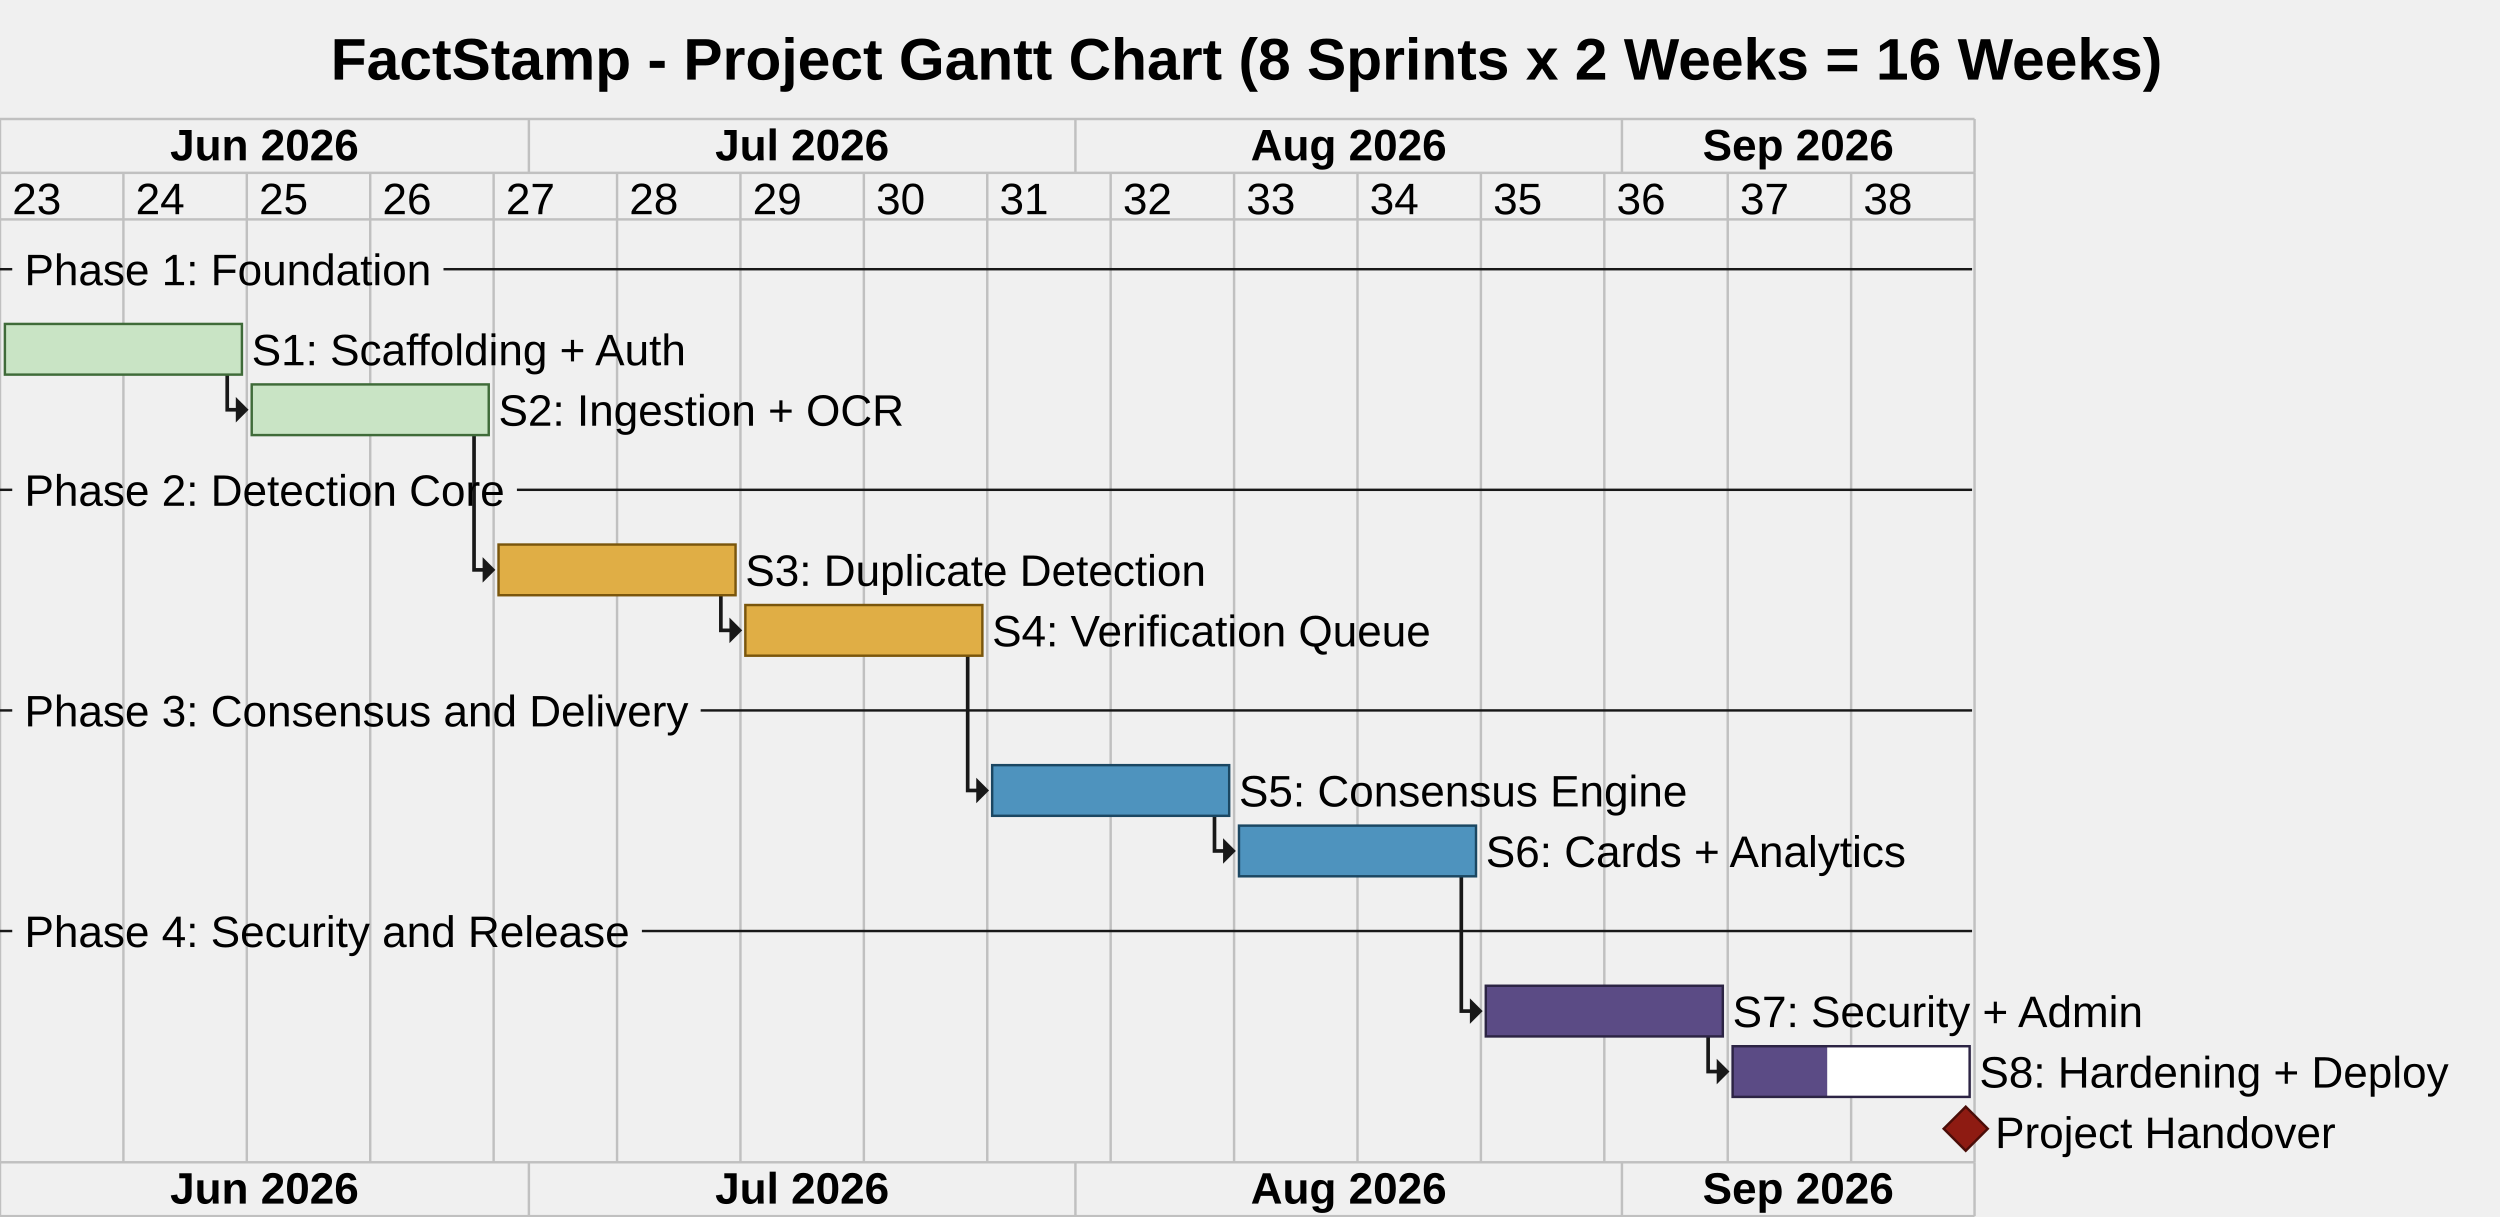
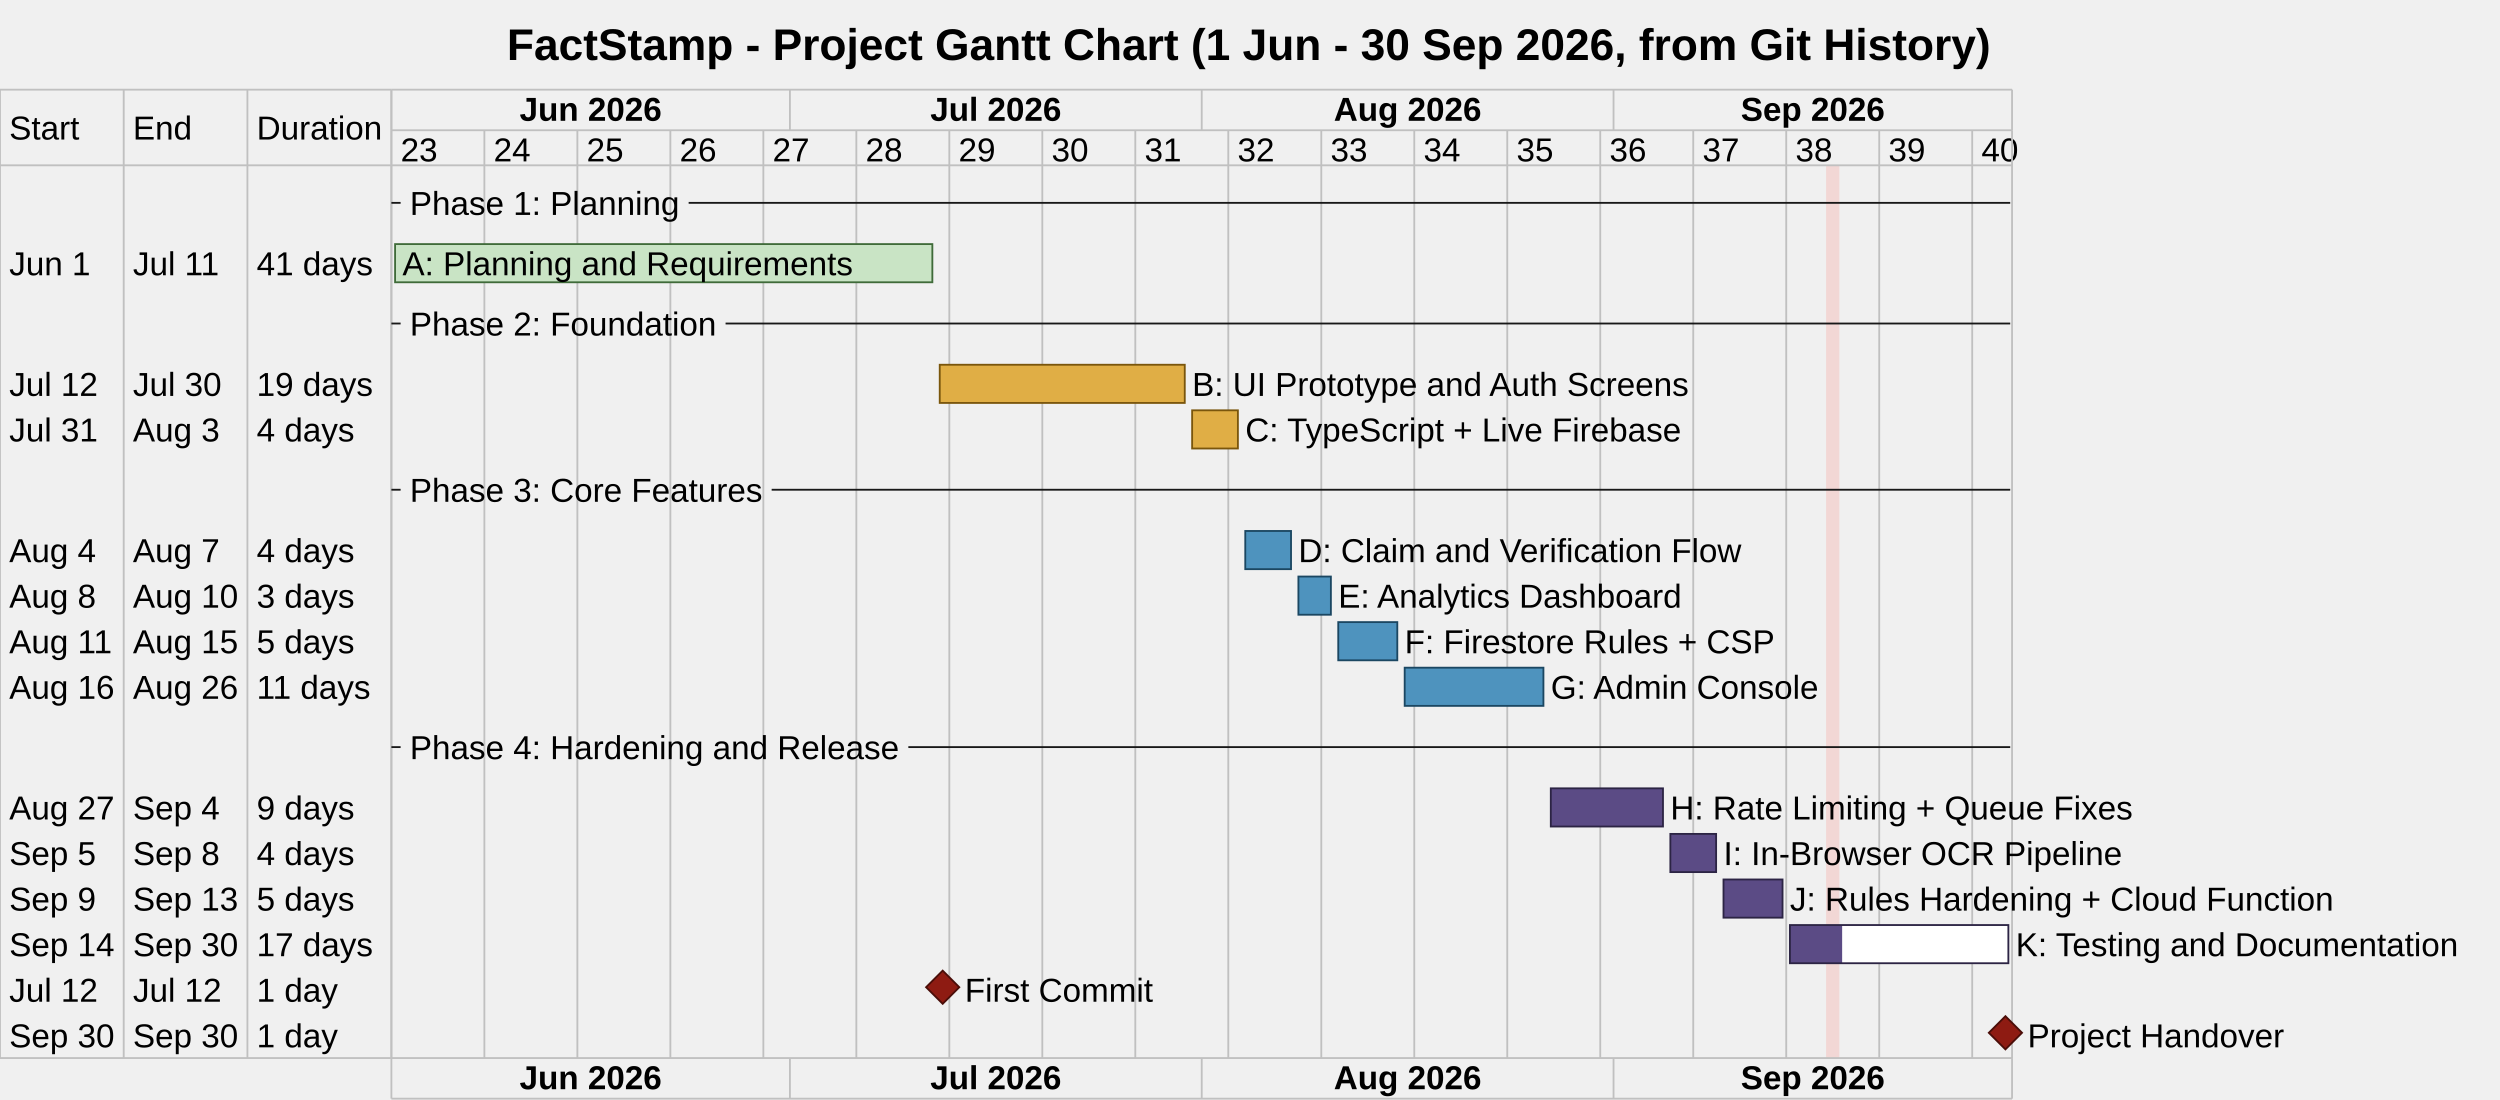
- <svg xmlns="http://www.w3.org/2000/svg" contentStyleType="text/css" data-diagram-type="GANTT" height="497px" preserveAspectRatio="none" style="width:1021px;height:497px;background:#FFFFFF;" version="1.1" viewBox="0 0 1021 497" width="1021px" zoomAndPan="magnify">
+ <svg xmlns="http://www.w3.org/2000/svg" version="1.1" data-diagram-type="GANTT" style="width:1355px;height:596px;background:#FFFFFF;" width="1355px" height="596px" viewBox="0 0 1355 596" zoomAndPan="magnify" preserveAspectRatio="none" contentStyleType="text/css">
  <defs />
-   <g>
-     <g class="title" data-source-line="35">
-       <text fill="#000000" font-family="'Liberation Sans'" font-size="24" font-weight="700" lengthAdjust="spacing" textLength="748.898" x="135.06" y="32.512">FactStamp - Project Gantt Chart (8 Sprints x 2 Weeks = 16 Weeks)</text>
+   <g font-family="sans-serif" lengthAdjust="spacing">
+     <g class="title" data-source-line="38">
+       <text x="274.749" y="32.512" fill="#000" font-size="24" textLength="804.176" font-weight="700" font-family="'Liberation Sans'">FactStamp - Project Gantt Chart (1 Jun - 30 Sep 2026, from Git History)</text>
    </g>
-     <text fill="#000000" font-family="'Liberation Sans'" font-size="18" lengthAdjust="spacing" textLength="20.021" x="5" y="87.481">23</text>
-     <text fill="#000000" font-family="'Liberation Sans'" font-size="18" lengthAdjust="spacing" textLength="20.021" x="55.4" y="87.481">24</text>
-     <text fill="#000000" font-family="'Liberation Sans'" font-size="18" lengthAdjust="spacing" textLength="20.021" x="105.8" y="87.481">25</text>
-     <text fill="#000000" font-family="'Liberation Sans'" font-size="18" lengthAdjust="spacing" textLength="20.021" x="156.2" y="87.481">26</text>
-     <text fill="#000000" font-family="'Liberation Sans'" font-size="18" lengthAdjust="spacing" textLength="20.021" x="206.6" y="87.481">27</text>
-     <text fill="#000000" font-family="'Liberation Sans'" font-size="18" lengthAdjust="spacing" textLength="20.021" x="257" y="87.481">28</text>
-     <text fill="#000000" font-family="'Liberation Sans'" font-size="18" lengthAdjust="spacing" textLength="20.021" x="307.4" y="87.481">29</text>
-     <text fill="#000000" font-family="'Liberation Sans'" font-size="18" lengthAdjust="spacing" textLength="20.021" x="357.8" y="87.481">30</text>
-     <text fill="#000000" font-family="'Liberation Sans'" font-size="18" lengthAdjust="spacing" textLength="20.021" x="408.2" y="87.481">31</text>
-     <text fill="#000000" font-family="'Liberation Sans'" font-size="18" lengthAdjust="spacing" textLength="20.021" x="458.6" y="87.481">32</text>
-     <text fill="#000000" font-family="'Liberation Sans'" font-size="18" lengthAdjust="spacing" textLength="20.021" x="509" y="87.481">33</text>
-     <text fill="#000000" font-family="'Liberation Sans'" font-size="18" lengthAdjust="spacing" textLength="20.021" x="559.4" y="87.481">34</text>
-     <text fill="#000000" font-family="'Liberation Sans'" font-size="18" lengthAdjust="spacing" textLength="20.021" x="609.8" y="87.481">35</text>
-     <text fill="#000000" font-family="'Liberation Sans'" font-size="18" lengthAdjust="spacing" textLength="20.021" x="660.2" y="87.481">36</text>
-     <text fill="#000000" font-family="'Liberation Sans'" font-size="18" lengthAdjust="spacing" textLength="20.021" x="710.6" y="87.481">37</text>
-     <text fill="#000000" font-family="'Liberation Sans'" font-size="18" lengthAdjust="spacing" textLength="20.021" x="761" y="87.481">38</text>
-     <line style="stroke:#C0C0C0;stroke-width:1;" x1="0" x2="0" y1="70.598" y2="474.675" />
-     <line style="stroke:#C0C0C0;stroke-width:1;" x1="50.4" x2="50.4" y1="70.598" y2="474.675" />
-     <line style="stroke:#C0C0C0;stroke-width:1;" x1="100.8" x2="100.8" y1="70.598" y2="474.675" />
-     <line style="stroke:#C0C0C0;stroke-width:1;" x1="151.2" x2="151.2" y1="70.598" y2="474.675" />
-     <line style="stroke:#C0C0C0;stroke-width:1;" x1="201.6" x2="201.6" y1="70.598" y2="474.675" />
-     <line style="stroke:#C0C0C0;stroke-width:1;" x1="252" x2="252" y1="70.598" y2="474.675" />
-     <line style="stroke:#C0C0C0;stroke-width:1;" x1="302.4" x2="302.4" y1="70.598" y2="474.675" />
-     <line style="stroke:#C0C0C0;stroke-width:1;" x1="352.8" x2="352.8" y1="70.598" y2="474.675" />
-     <line style="stroke:#C0C0C0;stroke-width:1;" x1="403.2" x2="403.2" y1="70.598" y2="474.675" />
-     <line style="stroke:#C0C0C0;stroke-width:1;" x1="453.6" x2="453.6" y1="70.598" y2="474.675" />
-     <line style="stroke:#C0C0C0;stroke-width:1;" x1="504" x2="504" y1="70.598" y2="474.675" />
-     <line style="stroke:#C0C0C0;stroke-width:1;" x1="554.4" x2="554.4" y1="70.598" y2="474.675" />
-     <line style="stroke:#C0C0C0;stroke-width:1;" x1="604.8" x2="604.8" y1="70.598" y2="474.675" />
-     <line style="stroke:#C0C0C0;stroke-width:1;" x1="655.2" x2="655.2" y1="70.598" y2="474.675" />
-     <line style="stroke:#C0C0C0;stroke-width:1;" x1="705.6" x2="705.6" y1="70.598" y2="474.675" />
-     <line style="stroke:#C0C0C0;stroke-width:1;" x1="756" x2="756" y1="70.598" y2="474.675" />
-     <line style="stroke:#C0C0C0;stroke-width:1;" x1="806.4" x2="806.4" y1="70.598" y2="474.675" />
-     <line style="stroke:#C0C0C0;stroke-width:1;" x1="0" x2="0" y1="48.598" y2="70.598" />
-     <line style="stroke:#C0C0C0;stroke-width:1;" x1="216" x2="216" y1="48.598" y2="70.598" />
-     <text fill="#000000" font-family="'Liberation Sans'" font-size="18" font-weight="700" lengthAdjust="spacing" textLength="77.045" x="69.478" y="65.481">Jun 2026</text>
-     <line style="stroke:#C0C0C0;stroke-width:1;" x1="439.2" x2="439.2" y1="48.598" y2="70.598" />
-     <text fill="#000000" font-family="'Liberation Sans'" font-size="18" font-weight="700" lengthAdjust="spacing" textLength="71.051" x="292.075" y="65.481">Jul 2026</text>
-     <line style="stroke:#C0C0C0;stroke-width:1;" x1="662.4" x2="662.4" y1="48.598" y2="70.598" />
-     <text fill="#000000" font-family="'Liberation Sans'" font-size="18" font-weight="700" lengthAdjust="spacing" textLength="80.033" x="510.783" y="65.481">Aug 2026</text>
-     <line style="stroke:#C0C0C0;stroke-width:1;" x1="806.4" x2="806.4" y1="48.598" y2="70.598" />
-     <text fill="#000000" font-family="'Liberation Sans'" font-size="18" font-weight="700" lengthAdjust="spacing" textLength="78.056" x="695.372" y="65.481">Sep 2026</text>
-     <line style="stroke:#C0C0C0;stroke-width:1;" x1="0" x2="806.4" y1="48.598" y2="48.598" />
-     <line style="stroke:#C0C0C0;stroke-width:1;" x1="0" x2="806.4" y1="70.598" y2="70.598" />
-     <line style="stroke:#C0C0C0;stroke-width:1;" x1="0" x2="806.4" y1="89.598" y2="89.598" />
-     <path d="M92.8,152.994 L92.8,167.343 L97.8,167.343" fill="none" style="stroke:#181818;stroke-width:1.5;" />
-     <polygon fill="#181818" points="96.8,163.343,100.8,167.343,96.8,171.343,96.8,163.343" style="stroke:#181818;stroke-width:1;stroke-linejoin:miter;stroke-miterlimit:10;" />
-     <path d="M193.6,177.692 L193.6,232.74 L198.6,232.74" fill="none" style="stroke:#181818;stroke-width:1.5;" />
-     <polygon fill="#181818" points="197.6,228.74,201.6,232.74,197.6,236.74,197.6,228.74" style="stroke:#181818;stroke-width:1;stroke-linejoin:miter;stroke-miterlimit:10;" />
-     <path d="M294.4,243.089 L294.4,257.438 L299.4,257.438" fill="none" style="stroke:#181818;stroke-width:1.5;" />
-     <polygon fill="#181818" points="298.4,253.438,302.4,257.438,298.4,261.438,298.4,253.438" style="stroke:#181818;stroke-width:1;stroke-linejoin:miter;stroke-miterlimit:10;" />
-     <path d="M395.2,267.787 L395.2,322.834 L400.2,322.834" fill="none" style="stroke:#181818;stroke-width:1.5;" />
-     <polygon fill="#181818" points="399.2,318.834,403.2,322.834,399.2,326.834,399.2,318.834" style="stroke:#181818;stroke-width:1;stroke-linejoin:miter;stroke-miterlimit:10;" />
-     <path d="M496,333.184 L496,347.533 L501,347.533" fill="none" style="stroke:#181818;stroke-width:1.5;" />
-     <polygon fill="#181818" points="500,343.533,504,347.533,500,351.533,500,343.533" style="stroke:#181818;stroke-width:1;stroke-linejoin:miter;stroke-miterlimit:10;" />
-     <path d="M596.8,357.882 L596.8,412.929 L601.8,412.929" fill="none" style="stroke:#181818;stroke-width:1.5;" />
-     <polygon fill="#181818" points="600.8,408.929,604.8,412.929,600.8,416.929,600.8,408.929" style="stroke:#181818;stroke-width:1;stroke-linejoin:miter;stroke-miterlimit:10;" />
-     <path d="M697.6,423.278 L697.6,437.627 L702.6,437.627" fill="none" style="stroke:#181818;stroke-width:1.5;" />
-     <polygon fill="#181818" points="701.6,433.627,705.6,437.627,701.6,441.627,701.6,433.627" style="stroke:#181818;stroke-width:1;stroke-linejoin:miter;stroke-miterlimit:10;" />
-     <line style="stroke:#181818;stroke-width:1;" x1="0" x2="5" y1="109.947" y2="109.947" />
-     <line style="stroke:#181818;stroke-width:1;" x1="181.122" x2="805.4" y1="109.947" y2="109.947" />
-     <rect fill="#C9E4C5" height="20.698" style="stroke:none;stroke-width:1;" width="96.8" x="2" y="132.296" />
-     <rect fill="none" height="20.698" style="stroke:#3F6B39;stroke-width:1;" width="96.8" x="2" y="132.296" />
-     <rect fill="#C9E4C5" height="20.698" style="stroke:none;stroke-width:1;" width="96.8" x="102.8" y="156.994" />
-     <rect fill="none" height="20.698" style="stroke:#3F6B39;stroke-width:1;" width="96.8" x="102.8" y="156.994" />
-     <line style="stroke:#181818;stroke-width:1;" x1="0" x2="5" y1="200.042" y2="200.042" />
-     <line style="stroke:#181818;stroke-width:1;" x1="211.11" x2="805.4" y1="200.042" y2="200.042" />
-     <rect fill="#E0AE45" height="20.698" style="stroke:none;stroke-width:1;" width="96.8" x="203.6" y="222.391" />
-     <rect fill="none" height="20.698" style="stroke:#7A560C;stroke-width:1;" width="96.8" x="203.6" y="222.391" />
-     <rect fill="#E0AE45" height="20.698" style="stroke:none;stroke-width:1;" width="96.8" x="304.4" y="247.089" />
-     <rect fill="none" height="20.698" style="stroke:#7A560C;stroke-width:1;" width="96.8" x="304.4" y="247.089" />
-     <line style="stroke:#181818;stroke-width:1;" x1="0" x2="5" y1="290.136" y2="290.136" />
-     <line style="stroke:#181818;stroke-width:1;" x1="286.151" x2="805.4" y1="290.136" y2="290.136" />
-     <rect fill="#4E93BE" height="20.698" style="stroke:none;stroke-width:1;" width="96.8" x="405.2" y="312.485" />
-     <rect fill="none" height="20.698" style="stroke:#1B4762;stroke-width:1;" width="96.8" x="405.2" y="312.485" />
-     <rect fill="#4E93BE" height="20.698" style="stroke:none;stroke-width:1;" width="96.8" x="506" y="337.184" />
-     <rect fill="none" height="20.698" style="stroke:#1B4762;stroke-width:1;" width="96.8" x="506" y="337.184" />
-     <line style="stroke:#181818;stroke-width:1;" x1="0" x2="5" y1="380.231" y2="380.231" />
-     <line style="stroke:#181818;stroke-width:1;" x1="262.148" x2="805.4" y1="380.231" y2="380.231" />
-     <rect fill="#5B4B85" height="20.698" style="stroke:none;stroke-width:1;" width="96.8" x="606.8" y="402.58" />
-     <rect fill="none" height="20.698" style="stroke:#2C2444;stroke-width:1;" width="96.8" x="606.8" y="402.58" />
-     <rect fill="#5B4B85" height="20.698" style="stroke:none;stroke-width:1;" width="38.72" x="707.6" y="427.278" />
-     <rect fill="#FFFFFF" height="20.698" style="stroke:none;stroke-width:1;" width="58.08" x="746.32" y="427.278" />
-     <rect fill="none" height="20.698" style="stroke:#2C2444;stroke-width:1;" width="96.8" x="707.6" y="427.278" />
-     <polygon fill="#8E1B12" points="802.8,451.977,811.8,460.977,802.8,469.977,793.8,460.977" style="stroke:#4A0D08;stroke-width:1;stroke-linejoin:miter;stroke-miterlimit:10;" />
-     <text fill="#000000" font-family="'Liberation Sans'" font-size="18" lengthAdjust="spacing" textLength="166.122" x="10" y="116.481">Phase 1: Foundation</text>
-     <text fill="#000000" font-family="'Liberation Sans'" font-size="18" lengthAdjust="spacing" textLength="178.62" x="102.8" y="149.18">S1: Scaffolding + Auth</text>
-     <text fill="#000000" font-family="'Liberation Sans'" font-size="18" lengthAdjust="spacing" textLength="165.586" x="203.6" y="173.878">S2: Ingestion + OCR</text>
-     <text fill="#000000" font-family="'Liberation Sans'" font-size="18" lengthAdjust="spacing" textLength="196.11" x="10" y="206.576">Phase 2: Detection Core</text>
-     <text fill="#000000" font-family="'Liberation Sans'" font-size="18" lengthAdjust="spacing" textLength="188.103" x="304.4" y="239.274">S3: Duplicate Detection</text>
-     <text fill="#000000" font-family="'Liberation Sans'" font-size="18" lengthAdjust="spacing" textLength="180.106" x="405.2" y="263.973">S4: Verification Queue</text>
-     <text fill="#000000" font-family="'Liberation Sans'" font-size="18" lengthAdjust="spacing" textLength="271.151" x="10" y="296.671">Phase 3: Consensus and Delivery</text>
-     <text fill="#000000" font-family="'Liberation Sans'" font-size="18" lengthAdjust="spacing" textLength="183.12" x="506" y="329.369">S5: Consensus Engine</text>
-     <text fill="#000000" font-family="'Liberation Sans'" font-size="18" lengthAdjust="spacing" textLength="172.573" x="606.8" y="354.067">S6: Cards + Analytics</text>
-     <text fill="#000000" font-family="'Liberation Sans'" font-size="18" lengthAdjust="spacing" textLength="247.148" x="10" y="386.766">Phase 4: Security and Release</text>
-     <text fill="#000000" font-family="'Liberation Sans'" font-size="18" lengthAdjust="spacing" textLength="168.574" x="707.6" y="419.464">S7: Security + Admin</text>
-     <text fill="#000000" font-family="'Liberation Sans'" font-size="18" lengthAdjust="spacing" textLength="191.619" x="808.4" y="444.162">S8: Hardening + Deploy</text>
-     <text fill="#000000" font-family="'Liberation Sans'" font-size="18" lengthAdjust="spacing" textLength="139.069" x="814.8" y="468.86">Project Handover</text>
-     <line style="stroke:#C0C0C0;stroke-width:1;" x1="0" x2="806.4" y1="474.675" y2="474.675" />
-     <line style="stroke:#C0C0C0;stroke-width:1;" x1="0" x2="0" y1="474.675" y2="496.675" />
-     <line style="stroke:#C0C0C0;stroke-width:1;" x1="216" x2="216" y1="474.675" y2="496.675" />
-     <text fill="#000000" font-family="'Liberation Sans'" font-size="18" font-weight="700" lengthAdjust="spacing" textLength="77.045" x="69.478" y="491.559">Jun 2026</text>
-     <line style="stroke:#C0C0C0;stroke-width:1;" x1="439.2" x2="439.2" y1="474.675" y2="496.675" />
-     <text fill="#000000" font-family="'Liberation Sans'" font-size="18" font-weight="700" lengthAdjust="spacing" textLength="71.051" x="292.075" y="491.559">Jul 2026</text>
-     <line style="stroke:#C0C0C0;stroke-width:1;" x1="662.4" x2="662.4" y1="474.675" y2="496.675" />
-     <text fill="#000000" font-family="'Liberation Sans'" font-size="18" font-weight="700" lengthAdjust="spacing" textLength="80.033" x="510.783" y="491.559">Aug 2026</text>
-     <line style="stroke:#C0C0C0;stroke-width:1;" x1="806.4" x2="806.4" y1="474.675" y2="496.675" />
-     <text fill="#000000" font-family="'Liberation Sans'" font-size="18" font-weight="700" lengthAdjust="spacing" textLength="78.056" x="695.372" y="491.559">Sep 2026</text>
-     <line style="stroke:#C0C0C0;stroke-width:1;" x1="0" x2="806.4" y1="496.675" y2="496.675" />
+     <line x1="0" y1="48.598" x2="212.136" y2="48.598" style="stroke:#C0C0C0;stroke-width:1;" />
+     <line x1="0" y1="89.598" x2="212.136" y2="89.598" style="stroke:#C0C0C0;stroke-width:1;" />
+     <line x1="0" y1="573.468" x2="212.136" y2="573.468" style="stroke:#C0C0C0;stroke-width:1;" />
+     <line x1="0" y1="48.598" x2="0" y2="573.468" style="stroke:#C0C0C0;stroke-width:1;" />
+     <line x1="67.05" y1="48.598" x2="67.05" y2="573.468" style="stroke:#C0C0C0;stroke-width:1;" />
+     <line x1="134.1" y1="48.598" x2="134.1" y2="573.468" style="stroke:#C0C0C0;stroke-width:1;" />
+     <line x1="212.136" y1="48.598" x2="212.136" y2="573.468" style="stroke:#C0C0C0;stroke-width:1;" />
+     <text x="5" y="75.632" fill="#000" font-size="18" textLength="38.013" font-family="'Liberation Sans'">Start</text>
+     <text x="72.05" y="75.632" fill="#000" font-size="18" textLength="32.027" font-family="'Liberation Sans'">End</text>
+     <text x="139.1" y="75.632" fill="#000" font-size="18" textLength="68.036" font-family="'Liberation Sans'">Duration</text>
+     <text x="5" y="149.18" fill="#000" font-size="18" textLength="44.033" font-family="'Liberation Sans'">Jun 1</text>
+     <text x="72.05" y="149.18" fill="#000" font-size="18" textLength="48.032" font-family="'Liberation Sans'">Jul 11</text>
+     <text x="139.1" y="149.18" fill="#000" font-size="18" textLength="63.044" font-family="'Liberation Sans'">41 days</text>
+     <text x="5" y="214.576" fill="#000" font-size="18" textLength="48.032" font-family="'Liberation Sans'">Jul 12</text>
+     <text x="72.05" y="214.576" fill="#000" font-size="18" textLength="48.032" font-family="'Liberation Sans'">Jul 30</text>
+     <text x="139.1" y="214.576" fill="#000" font-size="18" textLength="63.044" font-family="'Liberation Sans'">19 days</text>
+     <text x="5" y="239.274" fill="#000" font-size="18" textLength="48.032" font-family="'Liberation Sans'">Jul 31</text>
+     <text x="72.05" y="239.274" fill="#000" font-size="18" textLength="47.039" font-family="'Liberation Sans'">Aug 3</text>
+     <text x="139.1" y="239.274" fill="#000" font-size="18" textLength="53.033" font-family="'Liberation Sans'">4 days</text>
+     <text x="5" y="304.671" fill="#000" font-size="18" textLength="47.039" font-family="'Liberation Sans'">Aug 4</text>
+     <text x="72.05" y="304.671" fill="#000" font-size="18" textLength="47.039" font-family="'Liberation Sans'">Aug 7</text>
+     <text x="139.1" y="304.671" fill="#000" font-size="18" textLength="53.033" font-family="'Liberation Sans'">4 days</text>
+     <text x="5" y="329.369" fill="#000" font-size="18" textLength="47.039" font-family="'Liberation Sans'">Aug 8</text>
+     <text x="72.05" y="329.369" fill="#000" font-size="18" textLength="57.05" font-family="'Liberation Sans'">Aug 10</text>
+     <text x="139.1" y="329.369" fill="#000" font-size="18" textLength="53.033" font-family="'Liberation Sans'">3 days</text>
+     <text x="5" y="354.067" fill="#000" font-size="18" textLength="57.05" font-family="'Liberation Sans'">Aug 11</text>
+     <text x="72.05" y="354.067" fill="#000" font-size="18" textLength="57.05" font-family="'Liberation Sans'">Aug 15</text>
+     <text x="139.1" y="354.067" fill="#000" font-size="18" textLength="53.033" font-family="'Liberation Sans'">5 days</text>
+     <text x="5" y="378.766" fill="#000" font-size="18" textLength="57.05" font-family="'Liberation Sans'">Aug 16</text>
+     <text x="72.05" y="378.766" fill="#000" font-size="18" textLength="57.05" font-family="'Liberation Sans'">Aug 26</text>
+     <text x="139.1" y="378.766" fill="#000" font-size="18" textLength="63.044" font-family="'Liberation Sans'">11 days</text>
+     <text x="5" y="444.162" fill="#000" font-size="18" textLength="57.05" font-family="'Liberation Sans'">Aug 27</text>
+     <text x="72.05" y="444.162" fill="#000" font-size="18" textLength="47.039" font-family="'Liberation Sans'">Sep 4</text>
+     <text x="139.1" y="444.162" fill="#000" font-size="18" textLength="53.033" font-family="'Liberation Sans'">9 days</text>
+     <text x="5" y="468.86" fill="#000" font-size="18" textLength="47.039" font-family="'Liberation Sans'">Sep 5</text>
+     <text x="72.05" y="468.86" fill="#000" font-size="18" textLength="47.039" font-family="'Liberation Sans'">Sep 8</text>
+     <text x="139.1" y="468.86" fill="#000" font-size="18" textLength="53.033" font-family="'Liberation Sans'">4 days</text>
+     <text x="5" y="493.559" fill="#000" font-size="18" textLength="47.039" font-family="'Liberation Sans'">Sep 9</text>
+     <text x="72.05" y="493.559" fill="#000" font-size="18" textLength="57.05" font-family="'Liberation Sans'">Sep 13</text>
+     <text x="139.1" y="493.559" fill="#000" font-size="18" textLength="53.033" font-family="'Liberation Sans'">5 days</text>
+     <text x="5" y="518.257" fill="#000" font-size="18" textLength="57.05" font-family="'Liberation Sans'">Sep 14</text>
+     <text x="72.05" y="518.257" fill="#000" font-size="18" textLength="57.05" font-family="'Liberation Sans'">Sep 30</text>
+     <text x="139.1" y="518.257" fill="#000" font-size="18" textLength="63.044" font-family="'Liberation Sans'">17 days</text>
+     <text x="5" y="542.955" fill="#000" font-size="18" textLength="48.032" font-family="'Liberation Sans'">Jul 12</text>
+     <text x="72.05" y="542.955" fill="#000" font-size="18" textLength="48.032" font-family="'Liberation Sans'">Jul 12</text>
+     <text x="139.1" y="542.955" fill="#000" font-size="18" textLength="44.033" font-family="'Liberation Sans'">1 day</text>
+     <text x="5" y="567.653" fill="#000" font-size="18" textLength="57.05" font-family="'Liberation Sans'">Sep 30</text>
+     <text x="72.05" y="567.653" fill="#000" font-size="18" textLength="57.05" font-family="'Liberation Sans'">Sep 30</text>
+     <text x="139.1" y="567.653" fill="#000" font-size="18" textLength="44.033" font-family="'Liberation Sans'">1 day</text>
+     <rect x="989.736" y="89.598" width="7.2" height="483.87" fill="#F2D7D5" style="stroke:none;" />
+     <text x="217.136" y="87.481" fill="#000" font-size="18" textLength="20.021" font-family="'Liberation Sans'">23</text>
+     <text x="267.536" y="87.481" fill="#000" font-size="18" textLength="20.021" font-family="'Liberation Sans'">24</text>
+     <text x="317.936" y="87.481" fill="#000" font-size="18" textLength="20.021" font-family="'Liberation Sans'">25</text>
+     <text x="368.336" y="87.481" fill="#000" font-size="18" textLength="20.021" font-family="'Liberation Sans'">26</text>
+     <text x="418.736" y="87.481" fill="#000" font-size="18" textLength="20.021" font-family="'Liberation Sans'">27</text>
+     <text x="469.136" y="87.481" fill="#000" font-size="18" textLength="20.021" font-family="'Liberation Sans'">28</text>
+     <text x="519.536" y="87.481" fill="#000" font-size="18" textLength="20.021" font-family="'Liberation Sans'">29</text>
+     <text x="569.936" y="87.481" fill="#000" font-size="18" textLength="20.021" font-family="'Liberation Sans'">30</text>
+     <text x="620.336" y="87.481" fill="#000" font-size="18" textLength="20.021" font-family="'Liberation Sans'">31</text>
+     <text x="670.736" y="87.481" fill="#000" font-size="18" textLength="20.021" font-family="'Liberation Sans'">32</text>
+     <text x="721.136" y="87.481" fill="#000" font-size="18" textLength="20.021" font-family="'Liberation Sans'">33</text>
+     <text x="771.536" y="87.481" fill="#000" font-size="18" textLength="20.021" font-family="'Liberation Sans'">34</text>
+     <text x="821.936" y="87.481" fill="#000" font-size="18" textLength="20.021" font-family="'Liberation Sans'">35</text>
+     <text x="872.336" y="87.481" fill="#000" font-size="18" textLength="20.021" font-family="'Liberation Sans'">36</text>
+     <text x="922.736" y="87.481" fill="#000" font-size="18" textLength="20.021" font-family="'Liberation Sans'">37</text>
+     <text x="973.136" y="87.481" fill="#000" font-size="18" textLength="20.021" font-family="'Liberation Sans'">38</text>
+     <text x="1023.536" y="87.481" fill="#000" font-size="18" textLength="20.021" font-family="'Liberation Sans'">39</text>
+     <text x="1073.936" y="87.481" fill="#000" font-size="18" textLength="20.021" font-family="'Liberation Sans'">40</text>
+     <line x1="212.136" y1="70.598" x2="212.136" y2="573.468" style="stroke:#C0C0C0;stroke-width:1;" />
+     <line x1="262.536" y1="70.598" x2="262.536" y2="573.468" style="stroke:#C0C0C0;stroke-width:1;" />
+     <line x1="312.936" y1="70.598" x2="312.936" y2="573.468" style="stroke:#C0C0C0;stroke-width:1;" />
+     <line x1="363.336" y1="70.598" x2="363.336" y2="573.468" style="stroke:#C0C0C0;stroke-width:1;" />
+     <line x1="413.736" y1="70.598" x2="413.736" y2="573.468" style="stroke:#C0C0C0;stroke-width:1;" />
+     <line x1="464.136" y1="70.598" x2="464.136" y2="573.468" style="stroke:#C0C0C0;stroke-width:1;" />
+     <line x1="514.536" y1="70.598" x2="514.536" y2="573.468" style="stroke:#C0C0C0;stroke-width:1;" />
+     <line x1="564.936" y1="70.598" x2="564.936" y2="573.468" style="stroke:#C0C0C0;stroke-width:1;" />
+     <line x1="615.336" y1="70.598" x2="615.336" y2="573.468" style="stroke:#C0C0C0;stroke-width:1;" />
+     <line x1="665.736" y1="70.598" x2="665.736" y2="573.468" style="stroke:#C0C0C0;stroke-width:1;" />
+     <line x1="716.136" y1="70.598" x2="716.136" y2="573.468" style="stroke:#C0C0C0;stroke-width:1;" />
+     <line x1="766.536" y1="70.598" x2="766.536" y2="573.468" style="stroke:#C0C0C0;stroke-width:1;" />
+     <line x1="816.936" y1="70.598" x2="816.936" y2="573.468" style="stroke:#C0C0C0;stroke-width:1;" />
+     <line x1="867.336" y1="70.598" x2="867.336" y2="573.468" style="stroke:#C0C0C0;stroke-width:1;" />
+     <line x1="917.736" y1="70.598" x2="917.736" y2="573.468" style="stroke:#C0C0C0;stroke-width:1;" />
+     <line x1="968.136" y1="70.598" x2="968.136" y2="573.468" style="stroke:#C0C0C0;stroke-width:1;" />
+     <line x1="1018.536" y1="70.598" x2="1018.536" y2="573.468" style="stroke:#C0C0C0;stroke-width:1;" />
+     <line x1="1068.936" y1="70.598" x2="1068.936" y2="573.468" style="stroke:#C0C0C0;stroke-width:1;" />
+     <line x1="1090.536" y1="70.598" x2="1090.536" y2="573.468" style="stroke:#C0C0C0;stroke-width:1;" />
+     <line x1="212.136" y1="48.598" x2="212.136" y2="70.598" style="stroke:#C0C0C0;stroke-width:1;" />
+     <line x1="428.136" y1="48.598" x2="428.136" y2="70.598" style="stroke:#C0C0C0;stroke-width:1;" />
+     <text x="281.613" y="65.481" fill="#000" font-size="18" textLength="77.045" font-weight="700" font-family="'Liberation Sans'">Jun 2026</text>
+     <line x1="651.336" y1="48.598" x2="651.336" y2="70.598" style="stroke:#C0C0C0;stroke-width:1;" />
+     <text x="504.21" y="65.481" fill="#000" font-size="18" textLength="71.051" font-weight="700" font-family="'Liberation Sans'">Jul 2026</text>
+     <line x1="874.536" y1="48.598" x2="874.536" y2="70.598" style="stroke:#C0C0C0;stroke-width:1;" />
+     <text x="722.919" y="65.481" fill="#000" font-size="18" textLength="80.033" font-weight="700" font-family="'Liberation Sans'">Aug 2026</text>
+     <line x1="1090.536" y1="48.598" x2="1090.536" y2="70.598" style="stroke:#C0C0C0;stroke-width:1;" />
+     <text x="943.508" y="65.481" fill="#000" font-size="18" textLength="78.056" font-weight="700" font-family="'Liberation Sans'">Sep 2026</text>
+     <line x1="212.136" y1="48.598" x2="1090.536" y2="48.598" style="stroke:#C0C0C0;stroke-width:1;" />
+     <line x1="212.136" y1="70.598" x2="1090.536" y2="70.598" style="stroke:#C0C0C0;stroke-width:1;" />
+     <line x1="212.136" y1="89.598" x2="1090.536" y2="89.598" style="stroke:#C0C0C0;stroke-width:1;" />
+     <line x1="212.136" y1="109.947" x2="217.136" y2="109.947" style="stroke:#181818;stroke-width:1;" />
+     <line x1="373.245" y1="109.947" x2="1089.536" y2="109.947" style="stroke:#181818;stroke-width:1;" />
+     <rect x="214.136" y="132.296" width="291.2" height="20.698" fill="#C9E4C5" style="stroke:none;" />
+     <rect x="214.136" y="132.296" width="291.2" height="20.698" fill="none" style="stroke:#3F6B39;stroke-width:1;" />
+     <line x1="212.136" y1="175.343" x2="217.136" y2="175.343" style="stroke:#181818;stroke-width:1;" />
+     <line x1="393.258" y1="175.343" x2="1089.536" y2="175.343" style="stroke:#181818;stroke-width:1;" />
+     <rect x="509.336" y="197.692" width="132.8" height="20.698" fill="#E0AE45" style="stroke:none;" />
+     <rect x="509.336" y="197.692" width="132.8" height="20.698" fill="none" style="stroke:#7A560C;stroke-width:1;" />
+     <rect x="646.136" y="222.391" width="24.8" height="20.698" fill="#E0AE45" style="stroke:none;" />
+     <rect x="646.136" y="222.391" width="24.8" height="20.698" fill="none" style="stroke:#7A560C;stroke-width:1;" />
+     <line x1="212.136" y1="265.438" x2="217.136" y2="265.438" style="stroke:#181818;stroke-width:1;" />
+     <line x1="418.236" y1="265.438" x2="1089.536" y2="265.438" style="stroke:#181818;stroke-width:1;" />
+     <rect x="674.936" y="287.787" width="24.8" height="20.698" fill="#4E93BE" style="stroke:none;" />
+     <rect x="674.936" y="287.787" width="24.8" height="20.698" fill="none" style="stroke:#1B4762;stroke-width:1;" />
+     <rect x="703.736" y="312.485" width="17.6" height="20.698" fill="#4E93BE" style="stroke:none;" />
+     <rect x="703.736" y="312.485" width="17.6" height="20.698" fill="none" style="stroke:#1B4762;stroke-width:1;" />
+     <rect x="725.336" y="337.184" width="32" height="20.698" fill="#4E93BE" style="stroke:none;" />
+     <rect x="725.336" y="337.184" width="32" height="20.698" fill="none" style="stroke:#1B4762;stroke-width:1;" />
+     <rect x="761.336" y="361.882" width="75.2" height="20.698" fill="#4E93BE" style="stroke:none;" />
+     <rect x="761.336" y="361.882" width="75.2" height="20.698" fill="none" style="stroke:#1B4762;stroke-width:1;" />
+     <line x1="212.136" y1="404.929" x2="217.136" y2="404.929" style="stroke:#181818;stroke-width:1;" />
+     <line x1="492.319" y1="404.929" x2="1089.536" y2="404.929" style="stroke:#181818;stroke-width:1;" />
+     <rect x="840.536" y="427.278" width="60.8" height="20.698" fill="#5B4B85" style="stroke:none;" />
+     <rect x="840.536" y="427.278" width="60.8" height="20.698" fill="none" style="stroke:#2C2444;stroke-width:1;" />
+     <rect x="905.336" y="451.977" width="24.8" height="20.698" fill="#5B4B85" style="stroke:none;" />
+     <rect x="905.336" y="451.977" width="24.8" height="20.698" fill="none" style="stroke:#2C2444;stroke-width:1;" />
+     <rect x="934.136" y="476.675" width="32" height="20.698" fill="#5B4B85" style="stroke:none;" />
+     <rect x="934.136" y="476.675" width="32" height="20.698" fill="none" style="stroke:#2C2444;stroke-width:1;" />
+     <rect x="970.136" y="501.373" width="28.416" height="20.698" fill="#5B4B85" style="stroke:none;" />
+     <rect x="998.552" y="501.373" width="89.984" height="20.698" fill="#FFF" style="stroke:none;" />
+     <rect x="970.136" y="501.373" width="118.4" height="20.698" fill="none" style="stroke:#2C2444;stroke-width:1;" />
+     <polygon points="510.936,526.071,519.936,535.071,510.936,544.071,501.936,535.071" fill="#8E1B12" style="stroke:#4A0D08;stroke-width:1;stroke-linejoin:miter;stroke-miterlimit:10;" />
+     <polygon points="1086.936,550.77,1095.936,559.77,1086.936,568.77,1077.936,559.77" fill="#8E1B12" style="stroke:#4A0D08;stroke-width:1;stroke-linejoin:miter;stroke-miterlimit:10;" />
+     <text x="222.136" y="116.481" fill="#000" font-size="18" textLength="146.109" font-family="'Liberation Sans'">Phase 1: Planning</text>
+     <text x="218.136" y="149.18" fill="#000" font-size="18" textLength="244.151" font-family="'Liberation Sans'">A: Planning and Requirements</text>
+     <text x="222.136" y="181.878" fill="#000" font-size="18" textLength="166.122" font-family="'Liberation Sans'">Phase 2: Foundation</text>
+     <text x="646.136" y="214.576" fill="#000" font-size="18" textLength="270.149" font-family="'Liberation Sans'">B: UI Prototype and Auth Screens</text>
+     <text x="674.936" y="239.274" fill="#000" font-size="18" textLength="237.595" font-family="'Liberation Sans'">C: TypeScript + Live Firebase</text>
+     <text x="222.136" y="271.973" fill="#000" font-size="18" textLength="191.101" font-family="'Liberation Sans'">Phase 3: Core Features</text>
+     <text x="703.736" y="304.671" fill="#000" font-size="18" textLength="241.084" font-family="'Liberation Sans'">D: Claim and Verification Flow</text>
+     <text x="725.336" y="329.369" fill="#000" font-size="18" textLength="187.093" font-family="'Liberation Sans'">E: Analytics Dashboard</text>
+     <text x="761.336" y="354.067" fill="#000" font-size="18" textLength="200.558" font-family="'Liberation Sans'">F: Firestore Rules + CSP</text>
+     <text x="840.536" y="378.766" fill="#000" font-size="18" textLength="146.065" font-family="'Liberation Sans'">G: Admin Console</text>
+     <text x="222.136" y="411.464" fill="#000" font-size="18" textLength="265.184" font-family="'Liberation Sans'">Phase 4: Hardening and Release</text>
+     <text x="905.336" y="444.162" fill="#000" font-size="18" textLength="250.611" font-family="'Liberation Sans'">H: Rate Limiting + Queue Fixes</text>
+     <text x="934.136" y="468.86" fill="#000" font-size="18" textLength="216.07" font-family="'Liberation Sans'">I: In-Browser OCR Pipeline</text>
+     <text x="970.136" y="493.559" fill="#000" font-size="18" textLength="294.662" font-family="'Liberation Sans'">J: Rules Hardening + Cloud Function</text>
+     <text x="1092.536" y="518.257" fill="#000" font-size="18" textLength="242.139" font-family="'Liberation Sans'">K: Testing and Documentation</text>
+     <text x="522.936" y="542.955" fill="#000" font-size="18" textLength="101.988" font-family="'Liberation Sans'">First Commit</text>
+     <text x="1098.936" y="567.653" fill="#000" font-size="18" textLength="139.069" font-family="'Liberation Sans'">Project Handover</text>
+     <line x1="212.136" y1="573.468" x2="1090.536" y2="573.468" style="stroke:#C0C0C0;stroke-width:1;" />
+     <line x1="212.136" y1="573.468" x2="212.136" y2="595.468" style="stroke:#C0C0C0;stroke-width:1;" />
+     <line x1="428.136" y1="573.468" x2="428.136" y2="595.468" style="stroke:#C0C0C0;stroke-width:1;" />
+     <text x="281.613" y="590.352" fill="#000" font-size="18" textLength="77.045" font-weight="700" font-family="'Liberation Sans'">Jun 2026</text>
+     <line x1="651.336" y1="573.468" x2="651.336" y2="595.468" style="stroke:#C0C0C0;stroke-width:1;" />
+     <text x="504.21" y="590.352" fill="#000" font-size="18" textLength="71.051" font-weight="700" font-family="'Liberation Sans'">Jul 2026</text>
+     <line x1="874.536" y1="573.468" x2="874.536" y2="595.468" style="stroke:#C0C0C0;stroke-width:1;" />
+     <text x="722.919" y="590.352" fill="#000" font-size="18" textLength="80.033" font-weight="700" font-family="'Liberation Sans'">Aug 2026</text>
+     <line x1="1090.536" y1="573.468" x2="1090.536" y2="595.468" style="stroke:#C0C0C0;stroke-width:1;" />
+     <text x="943.508" y="590.352" fill="#000" font-size="18" textLength="78.056" font-weight="700" font-family="'Liberation Sans'">Sep 2026</text>
+     <line x1="212.136" y1="595.468" x2="1090.536" y2="595.468" style="stroke:#C0C0C0;stroke-width:1;" />
  </g>
</svg>
